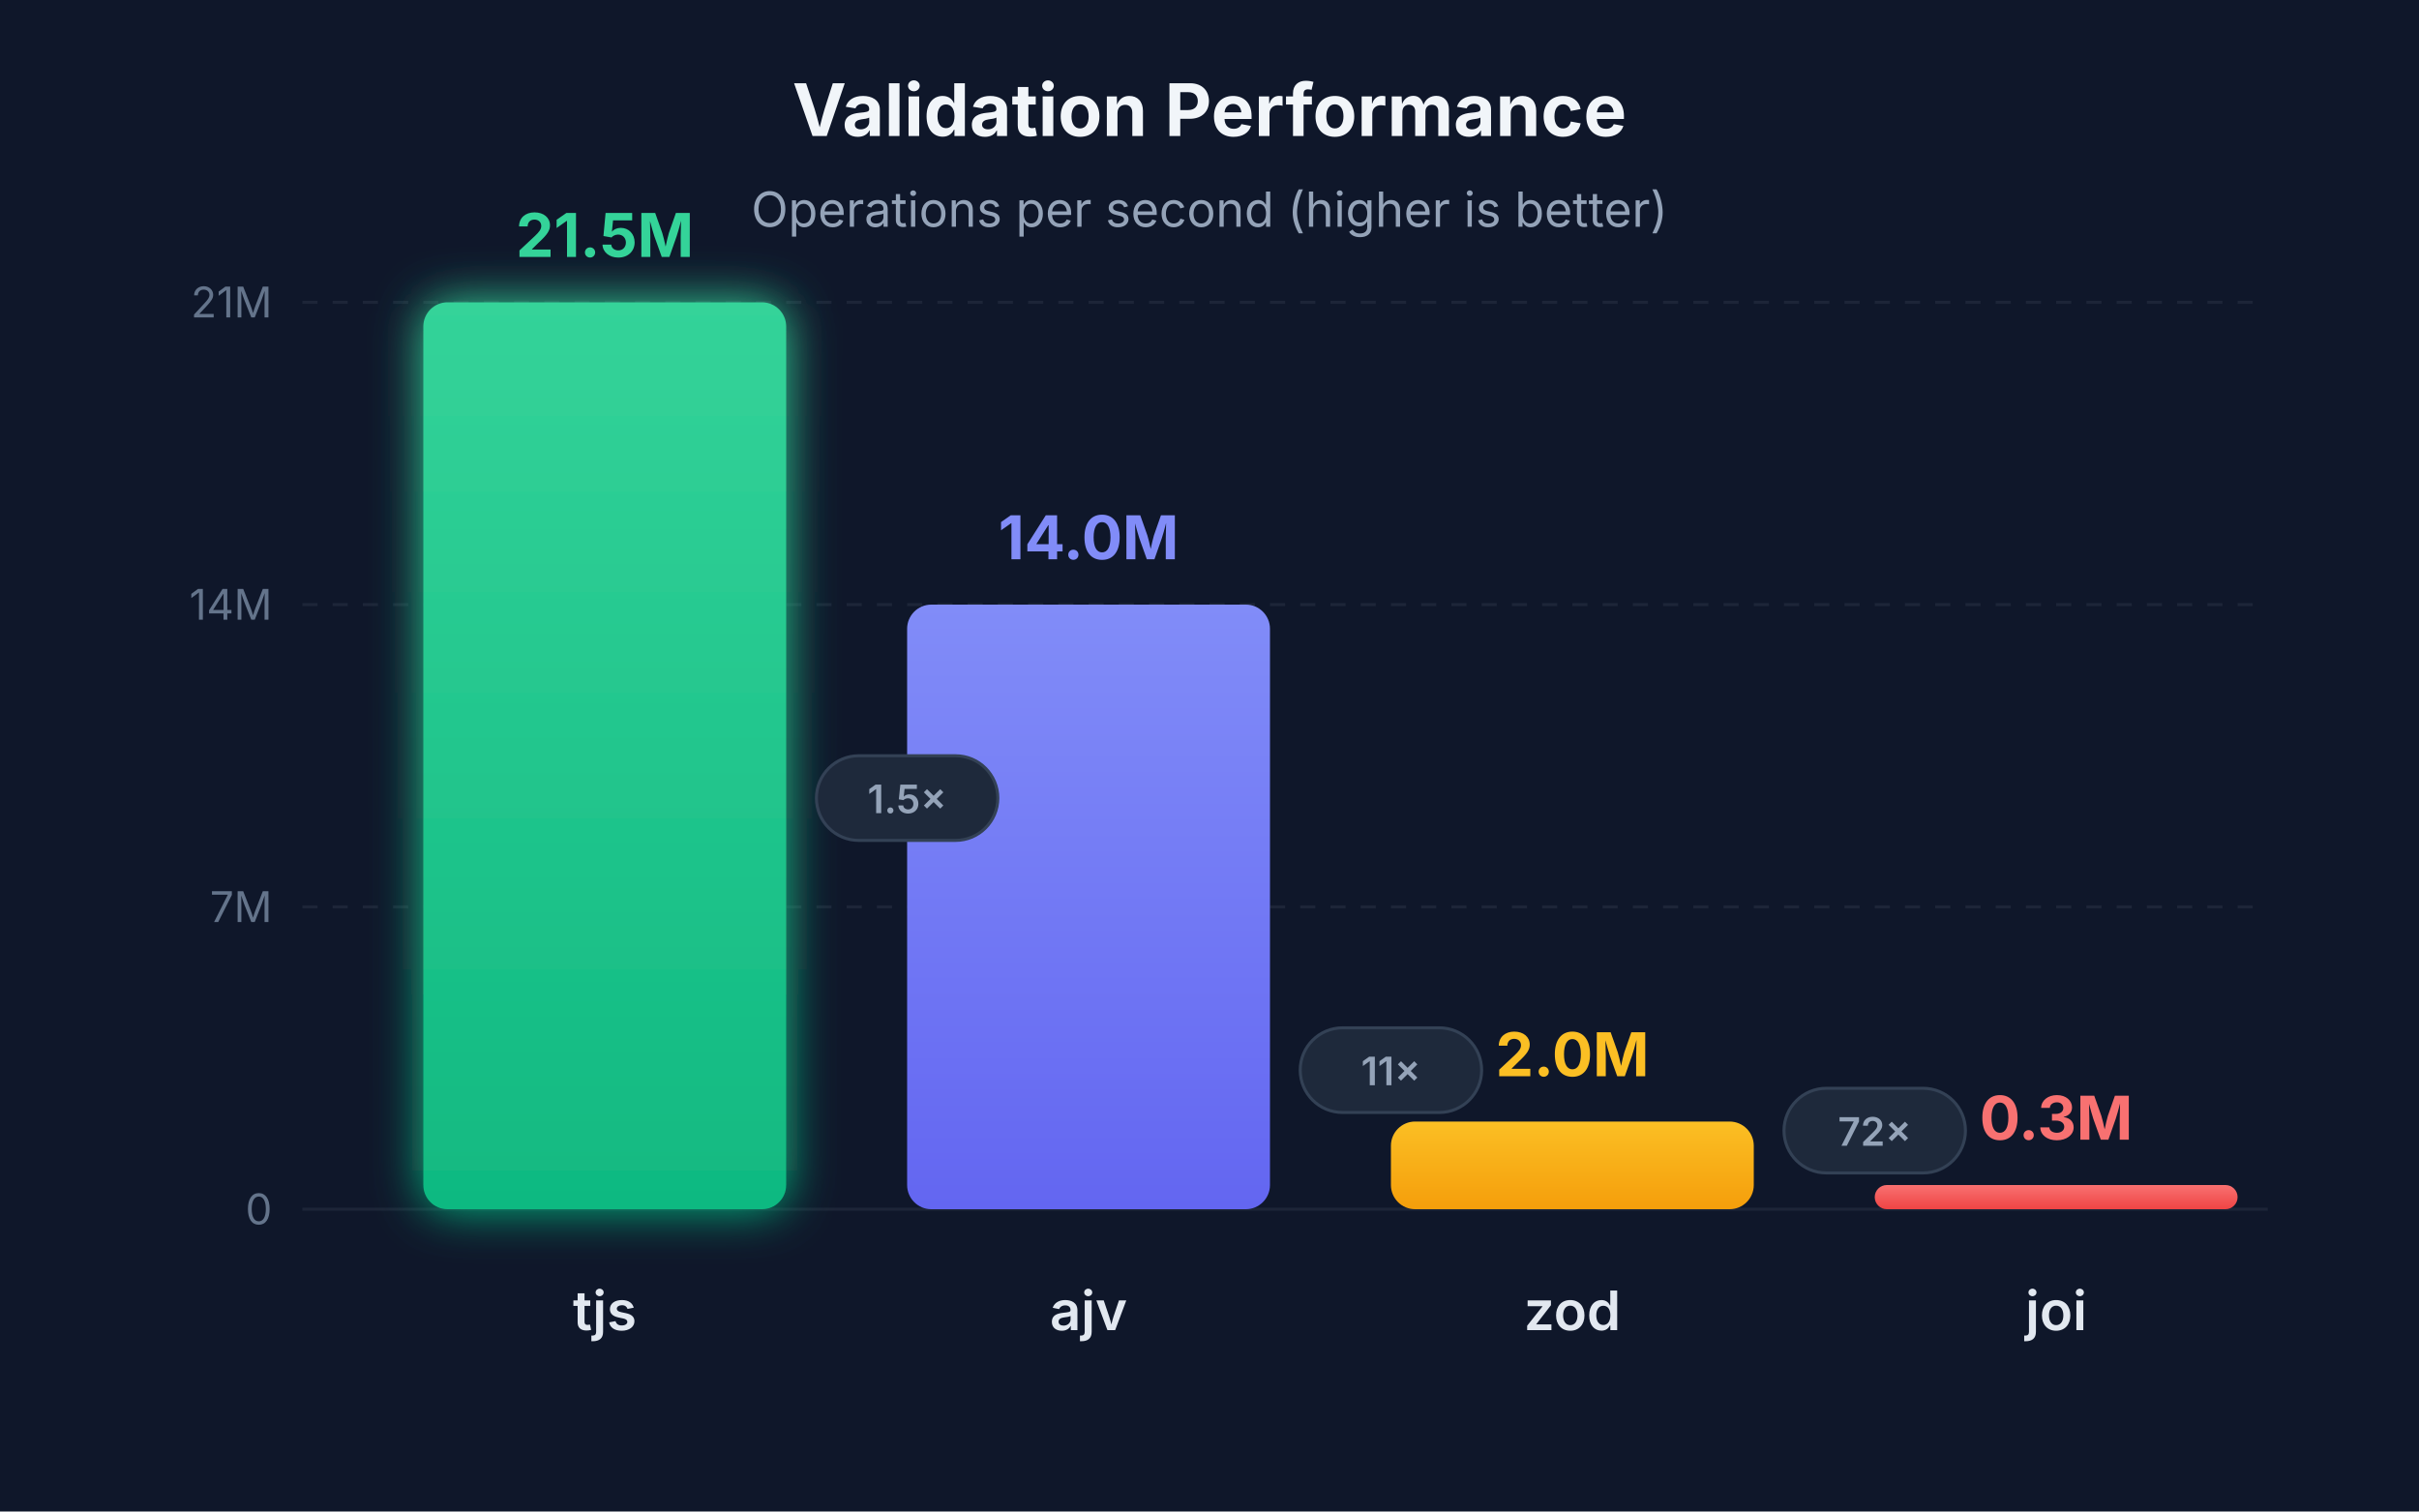
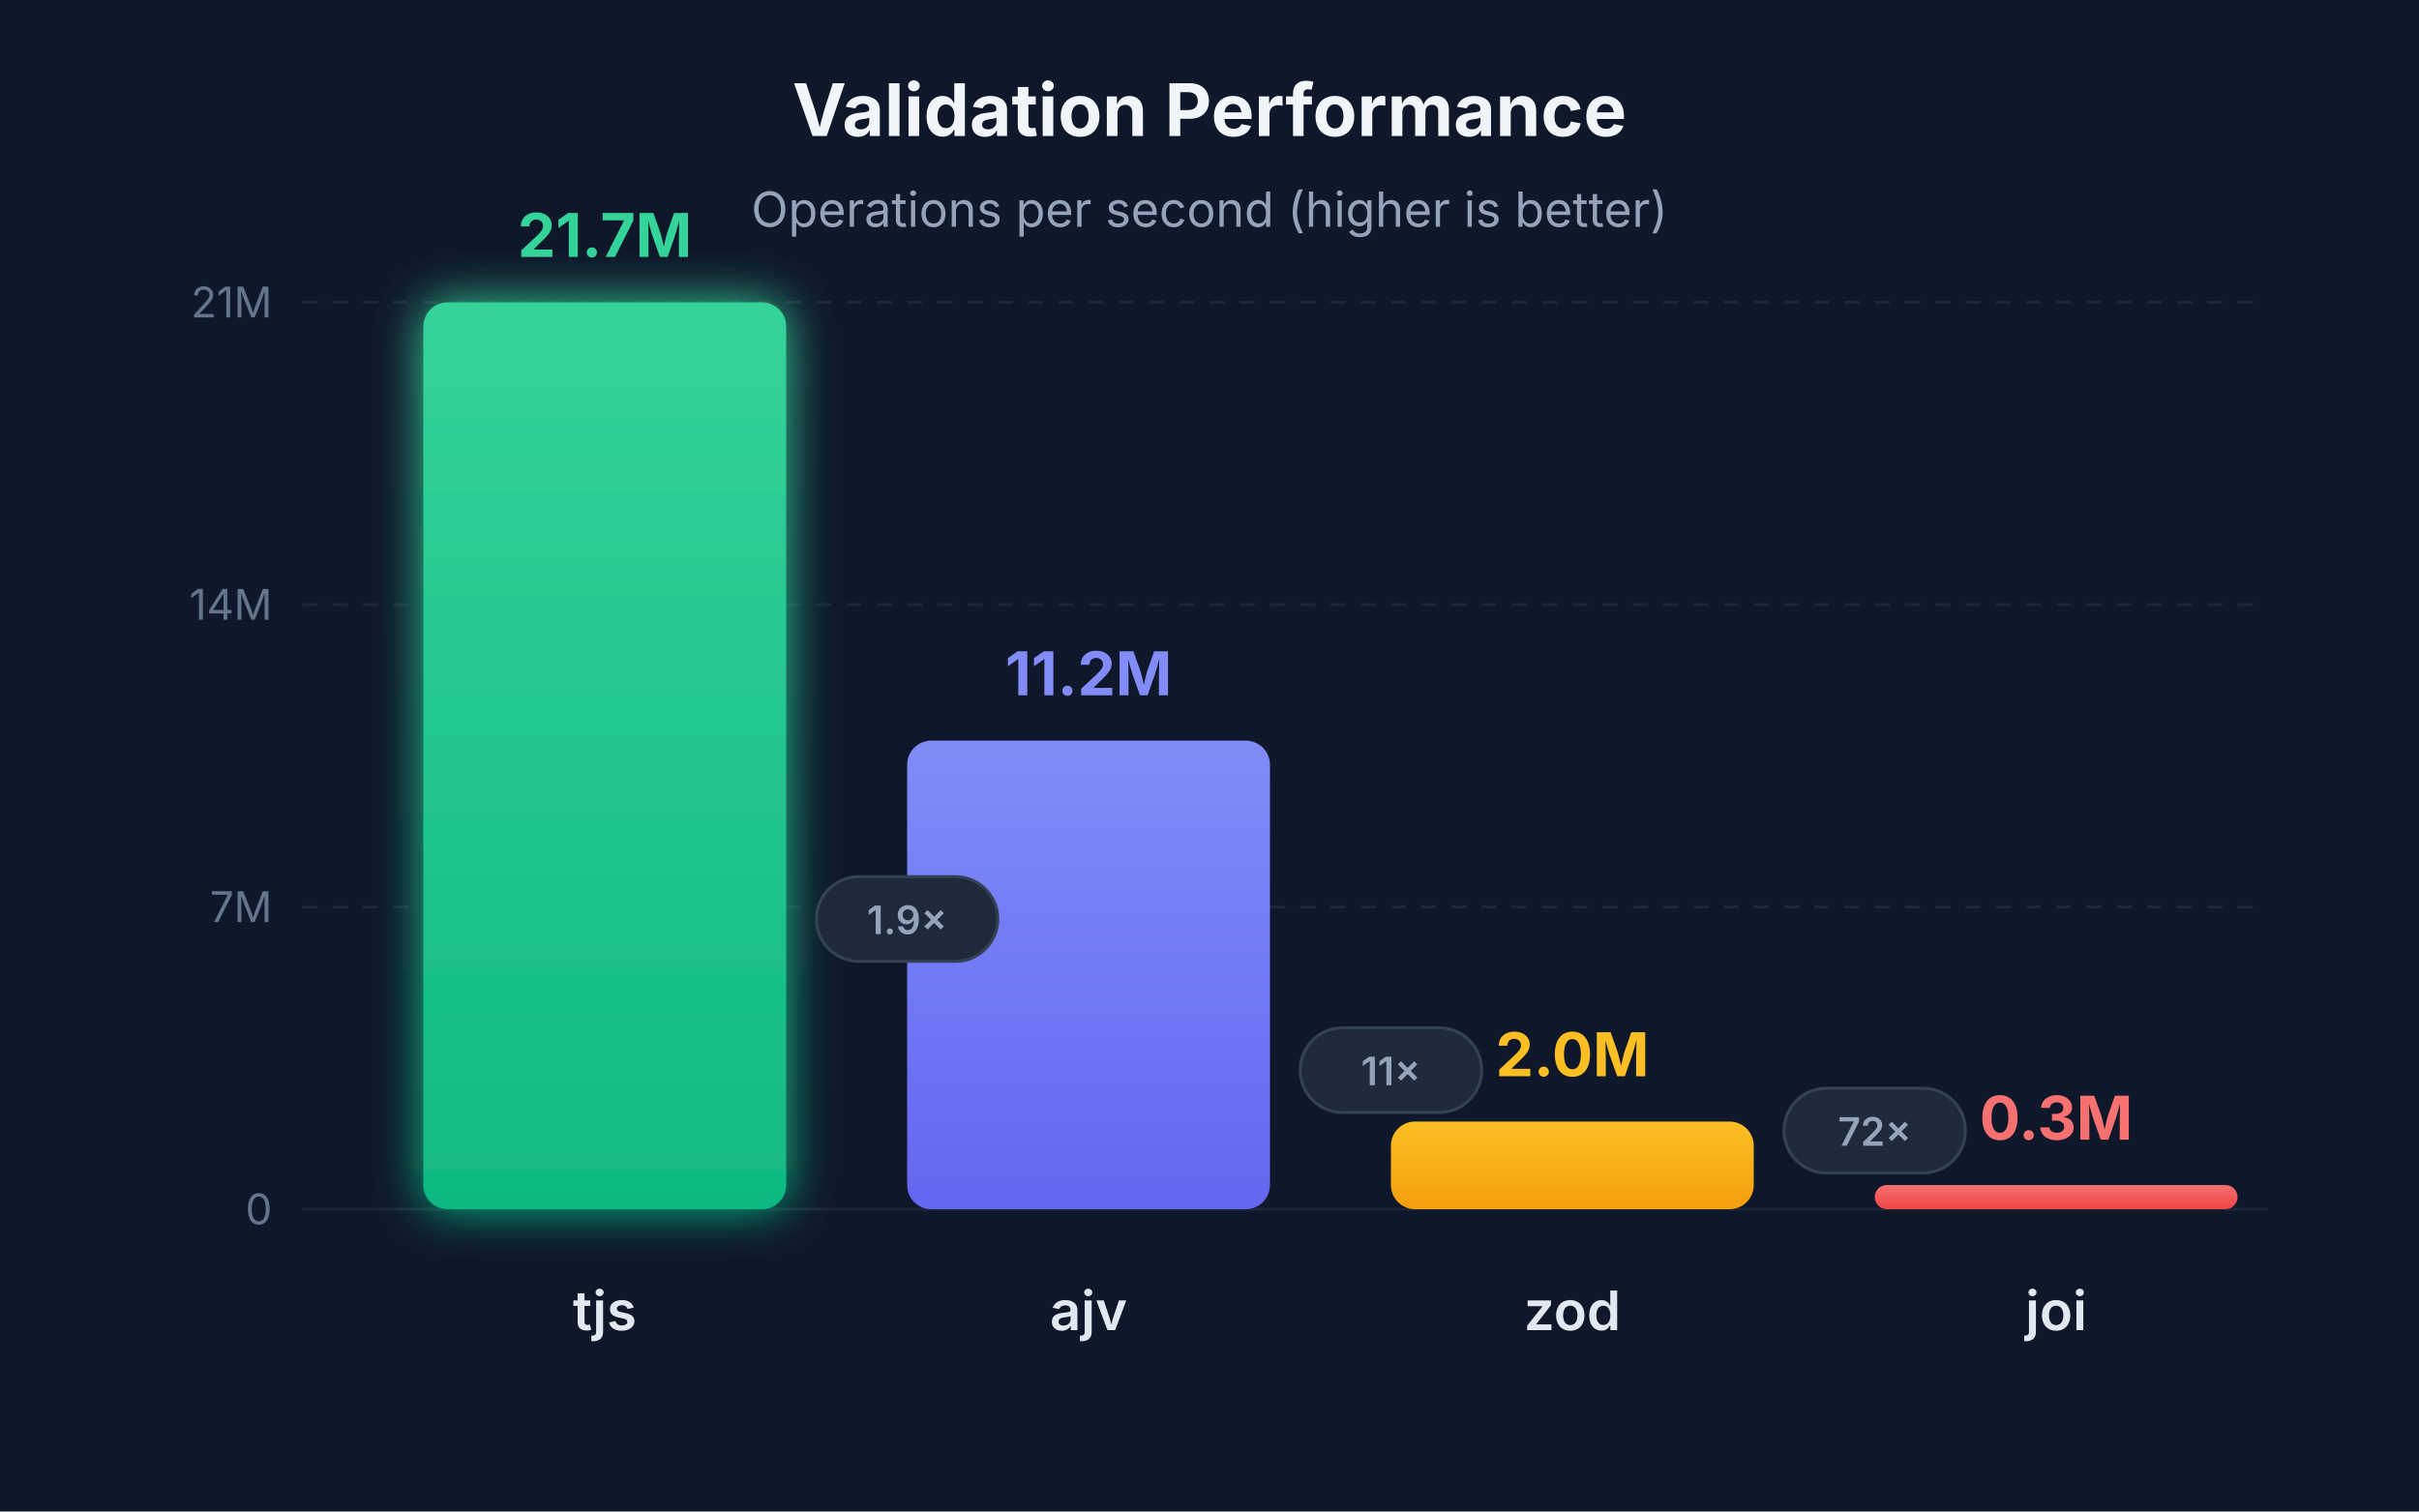
<svg xmlns="http://www.w3.org/2000/svg" viewBox="0 0 800 500">
  <defs>
    <linearGradient id="grad-tjs" x1="0%" y1="0%" x2="0%" y2="100%">
      <stop offset="0%" style="stop-color:#34d399;stop-opacity:1" />
      <stop offset="100%" style="stop-color:#10b981;stop-opacity:1" />
    </linearGradient>
    <linearGradient id="grad-ajv" x1="0%" y1="0%" x2="0%" y2="100%">
      <stop offset="0%" style="stop-color:#818cf8;stop-opacity:1" />
      <stop offset="100%" style="stop-color:#6366f1;stop-opacity:1" />
    </linearGradient>
    <linearGradient id="grad-zod" x1="0%" y1="0%" x2="0%" y2="100%">
      <stop offset="0%" style="stop-color:#fbbf24;stop-opacity:1" />
      <stop offset="100%" style="stop-color:#f59e0b;stop-opacity:1" />
    </linearGradient>
    <linearGradient id="grad-joi" x1="0%" y1="0%" x2="0%" y2="100%">
      <stop offset="0%" style="stop-color:#f87171;stop-opacity:1" />
      <stop offset="100%" style="stop-color:#ef4444;stop-opacity:1" />
    </linearGradient>
    <filter id="glow-tjs" x="-20%" y="-20%" width="140%" height="140%">
      <feGaussianBlur stdDeviation="8" result="coloredBlur" />
      <feMerge>
        <feMergeNode in="coloredBlur" />
        <feMergeNode in="SourceGraphic" />
      </feMerge>
    </filter>
  </defs>
  <rect width="800" height="500" fill="#0f172a" />
  <g opacity="0.1">
    <line x1="100" y1="400" x2="750" y2="400" stroke="#94a3b8" stroke-width="1" />
    <line x1="100" y1="300" x2="750" y2="300" stroke="#94a3b8" stroke-width="1" stroke-dasharray="5,5" />
    <line x1="100" y1="200" x2="750" y2="200" stroke="#94a3b8" stroke-width="1" stroke-dasharray="5,5" />
    <line x1="100" y1="100" x2="750" y2="100" stroke="#94a3b8" stroke-width="1" stroke-dasharray="5,5" />
  </g>
  <text x="90" y="405" text-anchor="end" fill="#64748b" font-family="system-ui, -apple-system, sans-serif" font-size="14">0</text>
  <text x="90" y="305" text-anchor="end" fill="#64748b" font-family="system-ui, -apple-system, sans-serif" font-size="14">7M</text>
  <text x="90" y="205" text-anchor="end" fill="#64748b" font-family="system-ui, -apple-system, sans-serif" font-size="14">14M</text>
  <text x="90" y="105" text-anchor="end" fill="#64748b" font-family="system-ui, -apple-system, sans-serif" font-size="14">21M</text>
  <text x="400" y="45" text-anchor="middle" fill="#f1f5f9" font-family="system-ui, -apple-system, sans-serif" font-size="24" font-weight="bold">Validation Performance</text>
  <text x="400" y="75" text-anchor="middle" fill="#94a3b8" font-family="system-ui, -apple-system, sans-serif" font-size="16">Operations per second (higher is better)</text>
  <rect x="140" y="100" width="120" height="300" rx="8" fill="url(#grad-tjs)" filter="url(#glow-tjs)" />
  <text x="200" y="440" text-anchor="middle" fill="#e2e8f0" font-family="system-ui, -apple-system, sans-serif" font-size="18" font-weight="600">tjs</text>
-   <text x="200" y="85" text-anchor="middle" fill="#34d399" font-family="system-ui, -apple-system, sans-serif" font-size="20" font-weight="bold">21.5M</text>
-   <rect x="300" y="200" width="120" height="200" rx="8" fill="url(#grad-ajv)" />
+   <text x="200" y="85" text-anchor="middle" fill="#34d399" font-family="system-ui, -apple-system, sans-serif" font-size="20" font-weight="bold">21.7M</text>
+   <rect x="300" y="245" width="120" height="155" rx="8" fill="url(#grad-ajv)" />
  <text x="360" y="440" text-anchor="middle" fill="#e2e8f0" font-family="system-ui, -apple-system, sans-serif" font-size="18" font-weight="600">ajv</text>
-   <text x="360" y="185" text-anchor="middle" fill="#818cf8" font-family="system-ui, -apple-system, sans-serif" font-size="20" font-weight="bold">14.0M</text>
+   <text x="360" y="230" text-anchor="middle" fill="#818cf8" font-family="system-ui, -apple-system, sans-serif" font-size="20" font-weight="bold">11.2M</text>
  <rect x="460" y="371" width="120" height="29" rx="8" fill="url(#grad-zod)" />
  <text x="520" y="440" text-anchor="middle" fill="#e2e8f0" font-family="system-ui, -apple-system, sans-serif" font-size="18" font-weight="600">zod</text>
  <text x="520" y="356" text-anchor="middle" fill="#fbbf24" font-family="system-ui, -apple-system, sans-serif" font-size="20" font-weight="bold">2.0M</text>
  <rect x="620" y="392" width="120" height="8" rx="4" fill="url(#grad-joi)" />
  <text x="680" y="440" text-anchor="middle" fill="#e2e8f0" font-family="system-ui, -apple-system, sans-serif" font-size="18" font-weight="600">joi</text>
  <text x="680" y="377" text-anchor="middle" fill="#f87171" font-family="system-ui, -apple-system, sans-serif" font-size="20" font-weight="bold">0.3M</text>
-   <rect x="270" y="250" width="60" height="28" rx="14" fill="#1e293b" stroke="#334155" stroke-width="1" />
-   <text x="300" y="269" text-anchor="middle" fill="#94a3b8" font-family="system-ui, -apple-system, sans-serif" font-size="13" font-weight="600">1.5×</text>
+   <rect x="270" y="290" width="60" height="28" rx="14" fill="#1e293b" stroke="#334155" stroke-width="1" />
+   <text x="300" y="309" text-anchor="middle" fill="#94a3b8" font-family="system-ui, -apple-system, sans-serif" font-size="13" font-weight="600">1.9×</text>
  <rect x="430" y="340" width="60" height="28" rx="14" fill="#1e293b" stroke="#334155" stroke-width="1" />
  <text x="460" y="359" text-anchor="middle" fill="#94a3b8" font-family="system-ui, -apple-system, sans-serif" font-size="13" font-weight="600">11×</text>
  <rect x="590" y="360" width="60" height="28" rx="14" fill="#1e293b" stroke="#334155" stroke-width="1" />
  <text x="620" y="379" text-anchor="middle" fill="#94a3b8" font-family="system-ui, -apple-system, sans-serif" font-size="13" font-weight="600">72×</text>
</svg>
